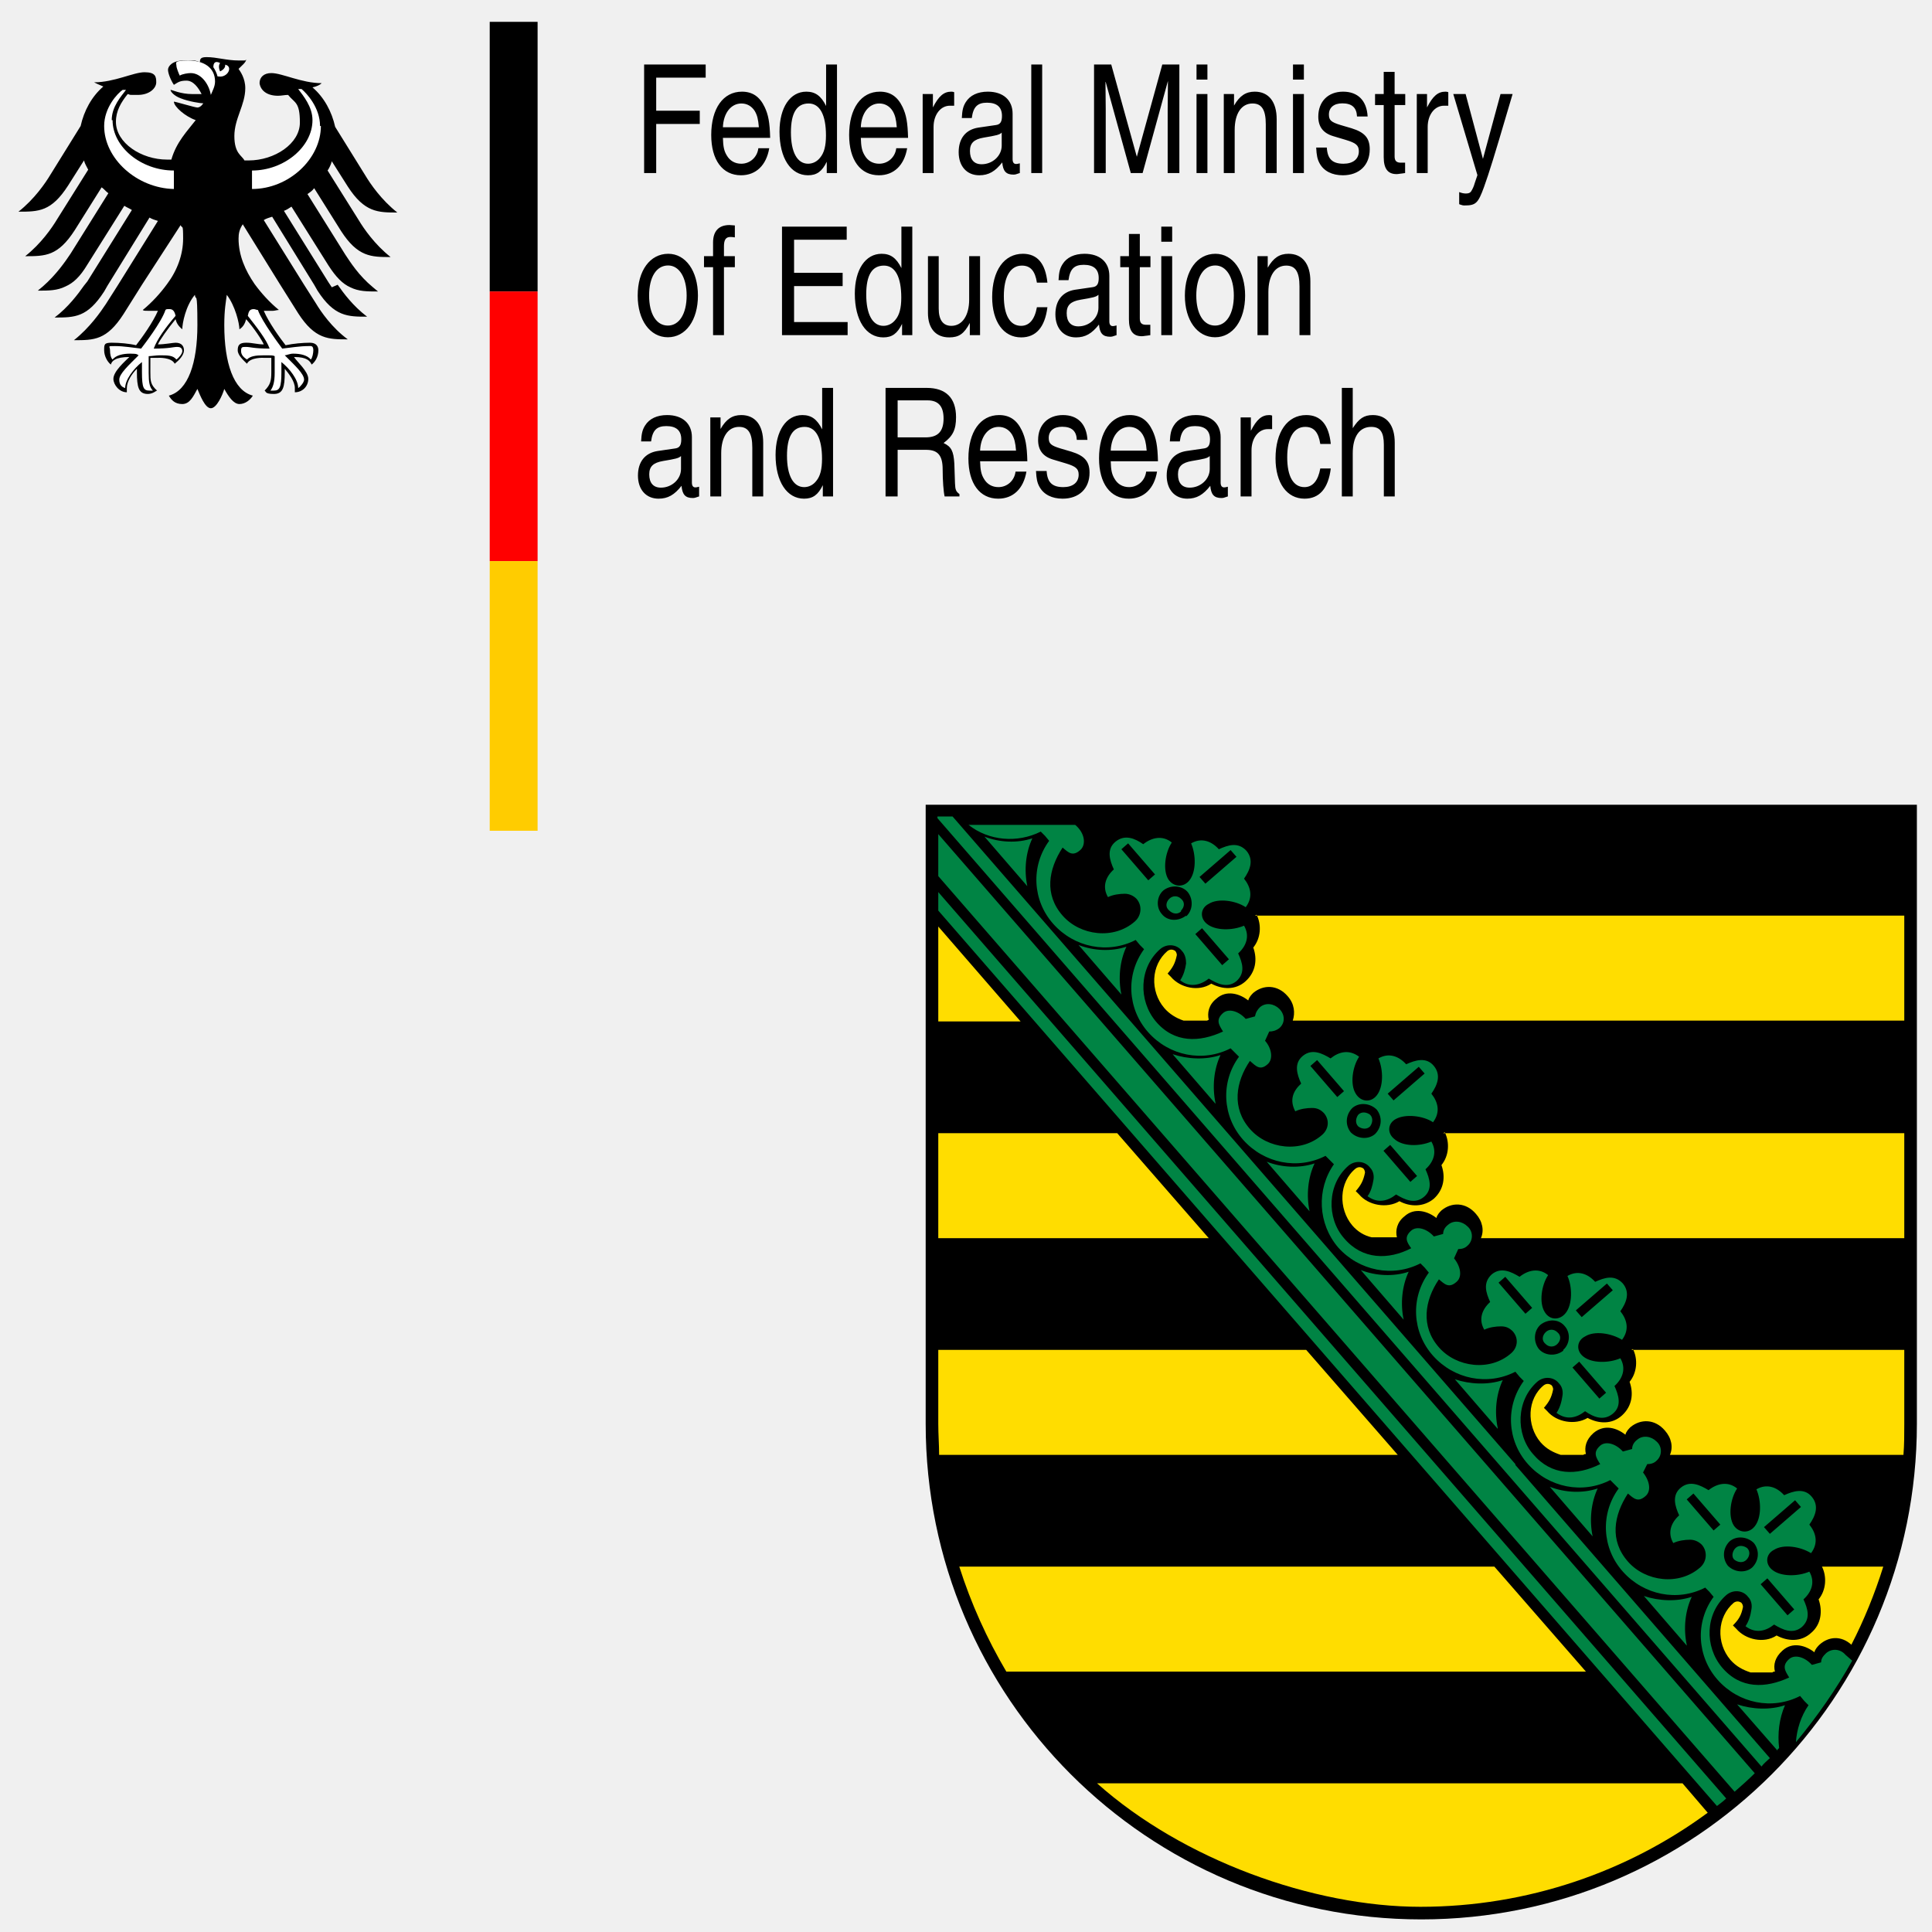
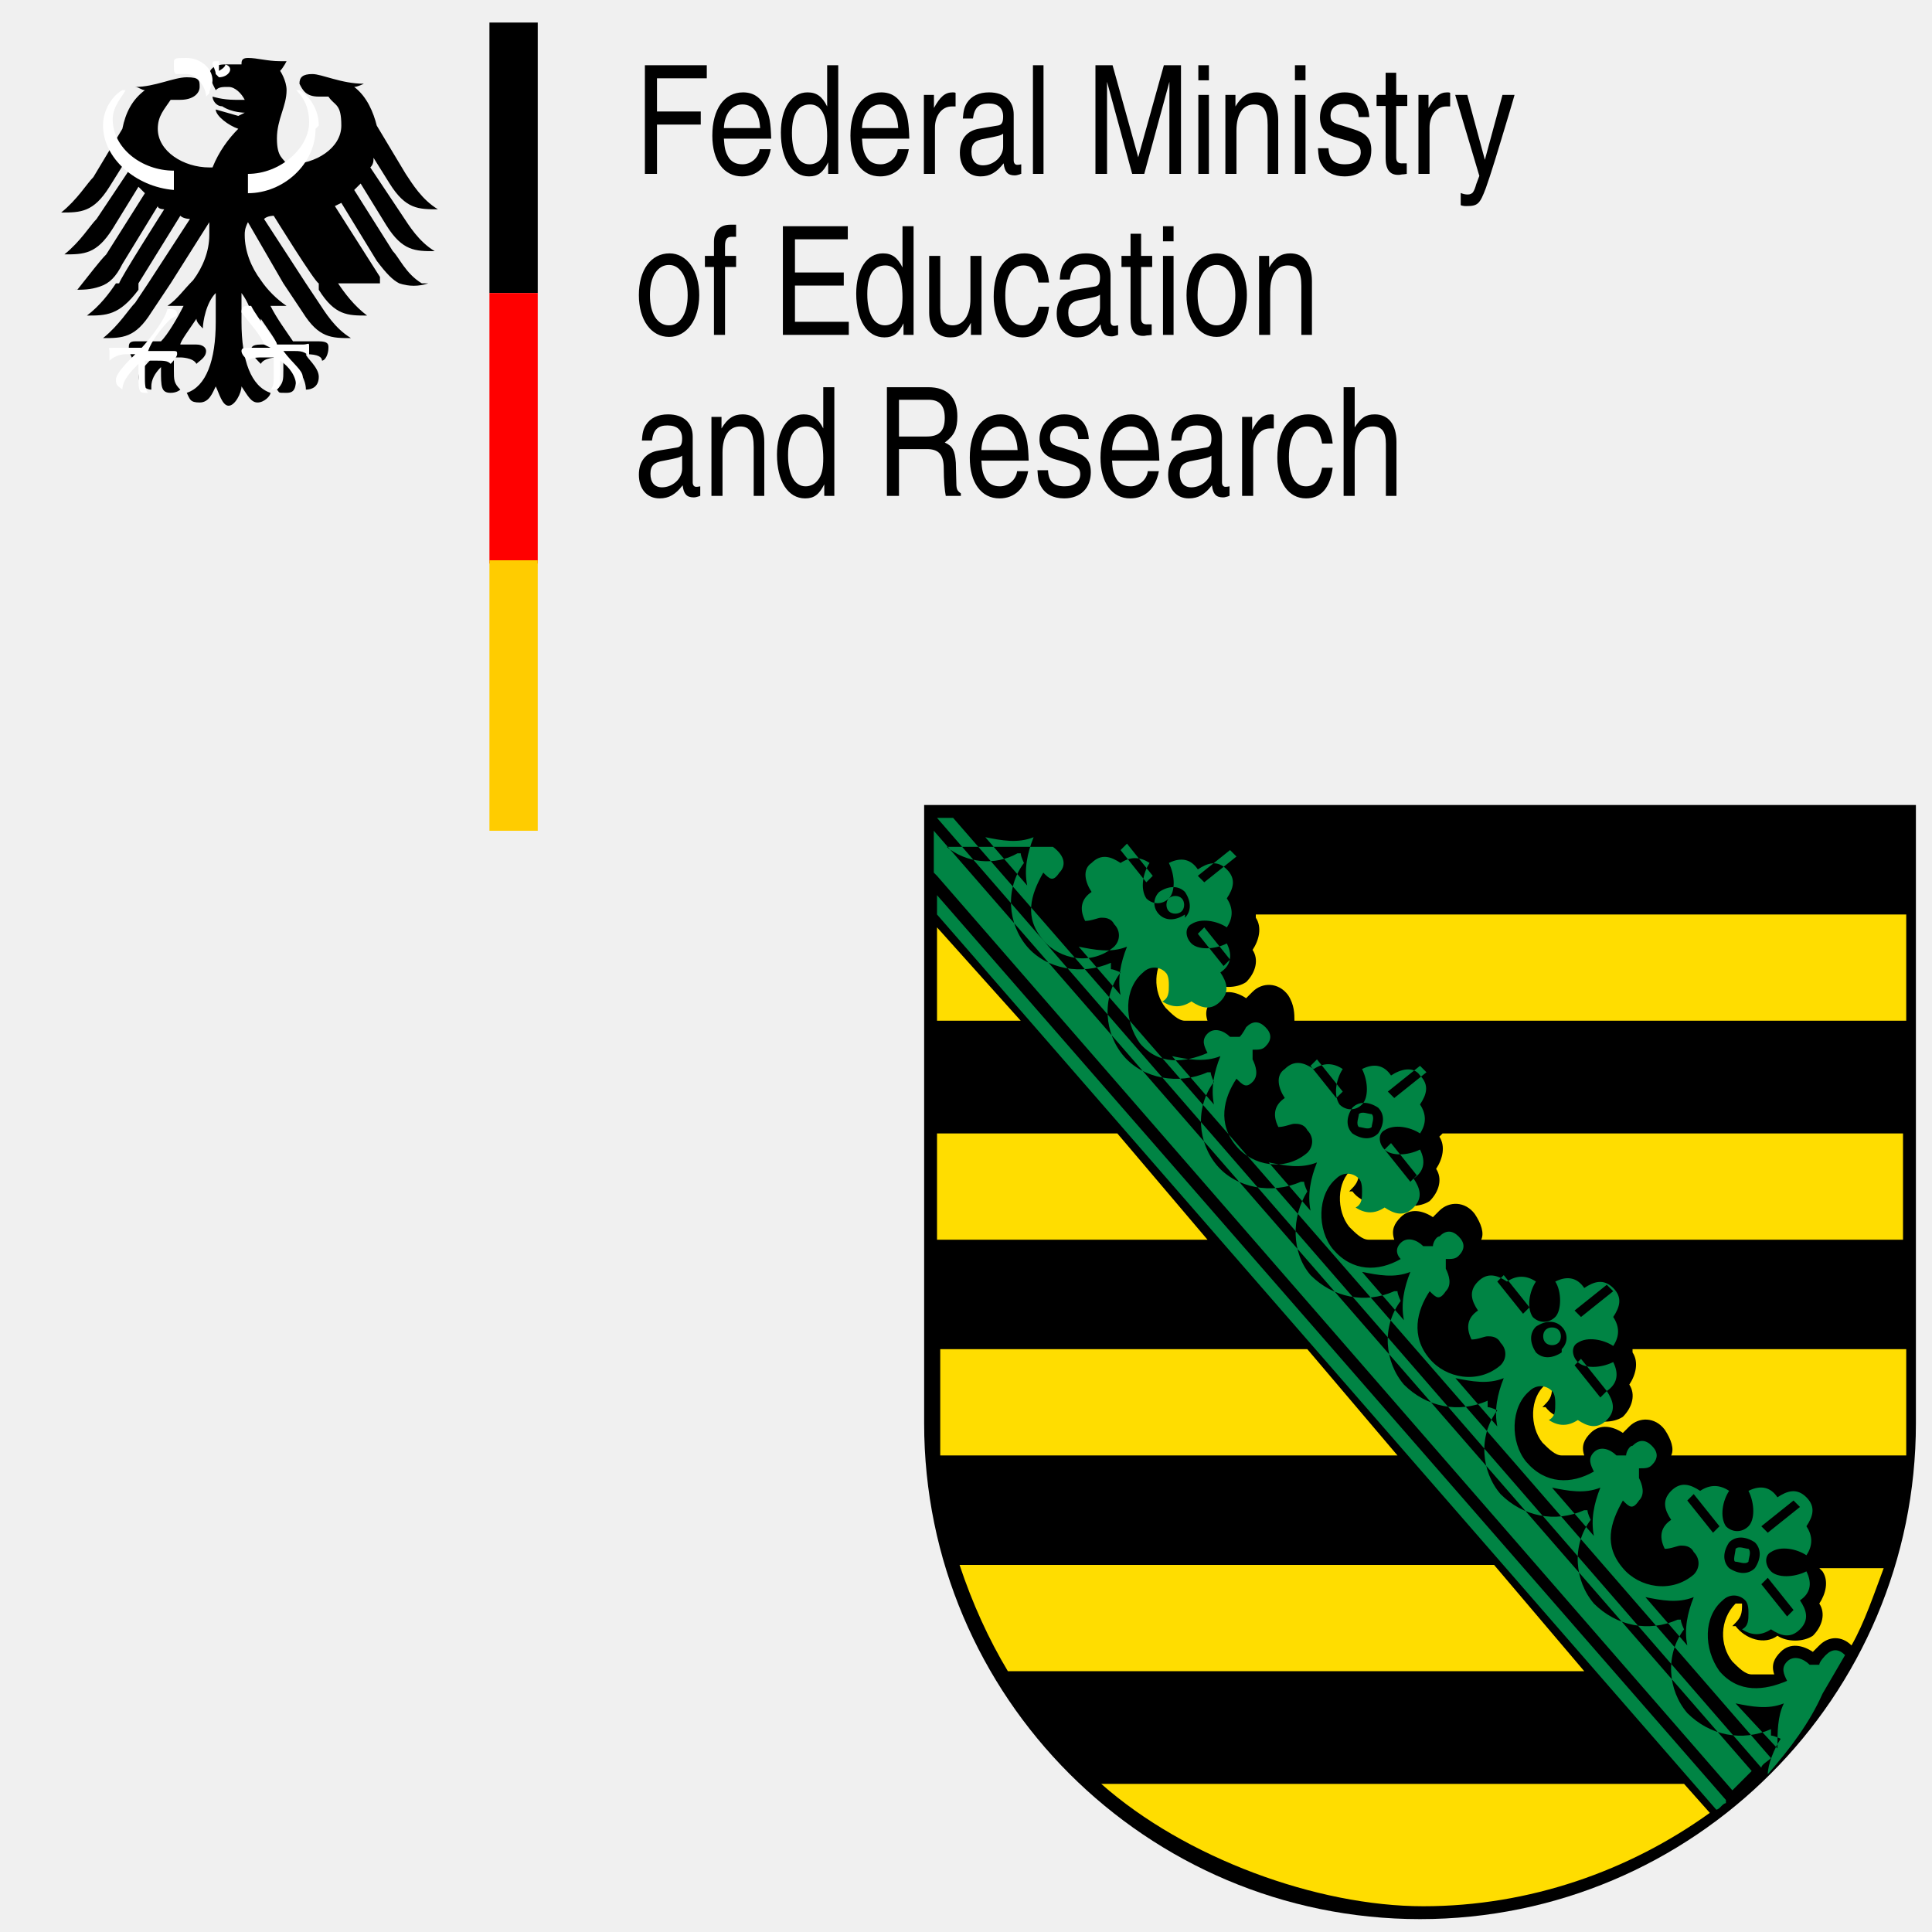
- <svg xmlns="http://www.w3.org/2000/svg" id="Layer_1" version="1.1" viewBox="0 0 230 230">
+ <svg xmlns="http://www.w3.org/2000/svg" id="Layer_1" version="1.1" viewBox="0 0 60 60">
  <defs>
    <style>
      .st0 {
        fill: #fc0;
      }

      .st1, .st2, .st3, .st4 {
        fill-rule: evenodd;
      }

      .st1, .st5 {
        fill: #fff;
      }

      .st2 {
        fill: #008444;
      }

      .st3 {
        fill: #fd0;
      }

      .st6 {
-         fill: red;
+         font-family: ArialNarrow, 'Arial Narrow';
+         font-size: 4.7px;
      }

-       .st7 {
-         font-family: ArialNarrow, 'Arial Narrow';
-         font-size: 18px;
+       .st6, .st7 {
        isolation: isolate;
+       }
+ 
+       .st8 {
+         fill: red;
      }
    </style>
  </defs>
  <g>
-     <path id="path324" class="st4" d="M169.2,228.5c-32.6,0-59-26.4-59-59v-73.7h118v73.7c0,32.6-26.4,59-59,59" />
-     <path id="path328" class="st3" d="M149.4,109h77.3v12.5h-72.8c.3-.9.2-2-.6-2.9-1.2-1.4-2.9-1.4-4.1-.4-.2.2-.5.5-.6.9-1-.8-2.6-1.3-3.8-.2-.9.7-1.1,1.7-.9,2.5,0,0-.2.1-.2.1h-2.8c-.9-.3-1.7-.8-2.3-1.5-1.7-2-1.6-5.1.4-6.8.3-.2.6-.2.9,0,.1.1.2.3.2.5-.2,1-.5,1.5-1.1,2.2l.4.4c1.1,1.3,3.3,1.8,4.8.8,1.3.7,2.9.8,4.1-.3,1.2-1.1,1.4-2.6.9-4,.9-1.1,1-2.7.4-3.9M171.8,134.9h54.9v12.5h-50.4c.4-.9.2-2-.6-2.9-1.2-1.4-2.9-1.4-4.1-.4-.2.2-.5.5-.6.9-1-.8-2.6-1.3-3.8-.2-.9.7-1.1,1.7-.9,2.5,0,0-.2,0-.3,0h-2.7c-.9-.2-1.7-.7-2.3-1.4-1.7-2-1.6-5.2.4-6.8.3-.2.6-.2.9,0,.1.1.2.3.2.5-.2,1-.5,1.5-1.1,2.2l.4.4c1.1,1.3,3.3,1.7,4.8.8,1.3.7,2.9.7,4.1-.3,1.2-1.1,1.4-2.6.9-4,.9-1.1,1-2.7.4-3.9M194.2,160.7h32.5v8.8c0,1.3,0,2.5-.1,3.7h-27.8c.4-.9.2-2-.6-2.9-1.2-1.4-2.9-1.4-4.1-.4-.2.2-.5.5-.6.9-1-.8-2.5-1.3-3.8-.2-.9.8-1.1,1.7-.9,2.5-.1,0-.2,0-.3.1h-2.7c-.9-.3-1.7-.7-2.4-1.5-1.7-2-1.6-5.2.4-6.8.3-.2.6-.2.9,0,.1.1.2.3.2.5-.2,1-.5,1.5-1.1,2.2l.4.4c1.1,1.3,3.3,1.7,4.8.8,1.3.7,2.9.8,4.1-.3,1.2-1.1,1.4-2.6.9-4,.9-1.1,1-2.7.4-3.9M216.7,186.5h7.5c-1,3.2-2.3,6.4-3.8,9.3-1.2-1.1-2.7-1-3.8,0-.2.2-.5.5-.6.9-1-.8-2.6-1.3-3.8-.2-.9.8-1.1,1.7-.9,2.5-.1,0-.2,0-.3.1h-2.6c-.9-.3-1.7-.7-2.4-1.5-1.7-2-1.6-5.1.4-6.8.3-.2.6-.2.9,0,.1.1.2.3.2.5-.2,1-.5,1.5-1.2,2.2l.4.4c1.1,1.3,3.3,1.8,4.8.8,1.3.7,2.9.8,4.1-.3,1.2-1,1.4-2.6.9-4,.9-1.1,1-2.7.4-3.9M111.7,121.6v-11.3l9.8,11.3h-9.8ZM111.7,147.4v-12.5h21.3l10.9,12.5s-32.2,0-32.2,0ZM111.8,173.2c0-1.2-.1-2.4-.1-3.7v-8.8h43.8l10.9,12.5h-54.5ZM200.3,212.3l3,3.5c-9.5,7-21.4,11.2-34.2,11.2s-28.3-5.6-38.5-14.7h69.6ZM119.8,199c-2.3-3.9-4.2-8.1-5.6-12.5h63.7l10.9,12.5h-69Z" />
-     <path id="path332" class="st2" d="M155.9,144.2c-.4-1.9-.2-4,.6-5.7-1.8.6-3.9.5-5.7-.2l5.1,5.9h0ZM133.5,118.4c-.4-1.9-.2-4,.6-5.7-1.8.6-3.9.5-5.7-.2l5.1,5.9ZM144.7,131.3c-.4-1.9-.2-4,.6-5.7-1.8.6-3.9.5-5.7-.1l5.1,5.9ZM167.1,157.1c-.4-1.9-.2-4,.6-5.7-1.8.6-3.9.5-5.7-.2l5.1,5.9ZM178.3,170c-.4-1.9-.2-4,.6-5.7-1.8.6-3.9.5-5.7-.1l5.1,5.9ZM189.6,182.9c-.4-1.9-.2-4,.6-5.7-1.8.6-3.9.5-5.7-.2l5.1,5.9ZM200.8,195.8c-.4-1.9-.2-4,.6-5.7-1.8.6-3.9.5-5.7-.1l5.1,5.9ZM211.6,208.3l.2-.2c-.2-1.7,0-3.5.7-5.1-1.8.6-3.9.5-5.7-.1l4.8,5.5h0ZM122.3,105.5c-.4-1.9-.2-4,.6-5.7-1.8.6-3.9.5-5.7-.2l5.1,5.9ZM205.5,214.1l-93.8-107.9v2.2l92.7,106.6c.4-.3.8-.6,1.1-.9M111.7,104.3l94.8,109c.8-.7,1.6-1.4,2.4-2.2l-97.2-111.8v5ZM180.4,174.3l-67-77.1h-1.8v.2l98.1,112.9c.3-.4.7-.7,1-1l-30.3-34.9ZM219.7,197s0,0,0,0c-.6-.7-1.6-.8-2.3-.2-.3.3-.6.6-.6,1.1l-1.1.3c-.8-.9-2-1.3-2.7-.7-.9.8-.5,1.4,0,2.2-2.8,1.3-5.8,1.4-8-1.2-2.1-2.5-2-6.4.5-8.6.8-.7,2-.6,2.6.2.4.4.5,1,.4,1.5-.1.7-.3,1.4-.7,2,1.2.9,2.4.6,3.4-.2,1,.6,2.2,1.2,3.3.3,1.1-1,.7-2.2.2-3.3,1-.9,1.4-2.1.7-3.3-1.4.6-3.4.6-4.4-.2-.9-.7-.8-1.9.2-2.4,1.1-.7,3.1-.4,4.4.4.9-1.2.6-2.4-.2-3.4.7-1,1.2-2.2.3-3.3-.9-1.1-2.2-.7-3.3-.2-.9-1-2.1-1.4-3.3-.7.6,1.4.6,3.4-.2,4.4-.7.9-1.9.8-2.5-.1-.7-1.1-.4-3.2.4-4.4-1.1-.9-2.4-.6-3.4.2-1-.6-2.2-1.2-3.3-.3-1.1.9-.7,2.2-.2,3.3-1,.9-1.4,2.1-.7,3.3.6-.3,1.4-.4,2-.4.5,0,1,.2,1.4.6.7.8.6,2-.2,2.7-2.5,2.2-6.5,1.7-8.6-.7-2.2-2.5-1.7-5.5,0-8.1.7.6,1.2,1.1,2.1.3.7-.6.5-1.8-.3-2.8l.5-1c.4,0,.8-.1,1.1-.4.7-.6.7-1.7,0-2.3-.6-.6-1.6-.8-2.3-.2-.4.3-.6.7-.6,1.1l-1.1.3c-.8-.9-2-1.3-2.7-.7-.9.8-.5,1.4,0,2.2-2.8,1.4-5.8,1.4-8-1.2-2.1-2.4-2-6.4.5-8.6.8-.7,2-.6,2.6.2.4.4.5,1,.4,1.5-.1.7-.3,1.4-.7,2,1.2.9,2.4.6,3.4-.2,1,.7,2.2,1.2,3.3.3,1.1-.9.7-2.2.2-3.3,1-.9,1.4-2.1.7-3.3-1.4.6-3.4.6-4.4-.2-.9-.7-.8-1.9.2-2.4,1.1-.7,3.1-.4,4.4.4.9-1.2.6-2.4-.2-3.4.7-1,1.2-2.2.3-3.3-1-1.1-2.2-.7-3.3-.2-.9-1-2.1-1.4-3.3-.7.6,1.3.6,3.4-.2,4.4-.7.9-1.9.9-2.5-.1-.7-1.1-.4-3.2.4-4.4-1.1-.9-2.4-.6-3.4.2-1-.6-2.2-1.2-3.3-.3-1.1,1-.7,2.2-.2,3.3-1,.9-1.4,2.1-.7,3.3.6-.3,1.4-.4,2-.4s1,.2,1.4.6c.7.8.6,1.9-.2,2.6-2.5,2.2-6.5,1.7-8.6-.7-2.2-2.5-1.7-5.6,0-8.1.7.6,1.2,1.1,2.1.3.7-.6.5-1.8-.3-2.8l.5-1.1c.4,0,.8-.1,1.1-.4.7-.6.7-1.7,0-2.3-.6-.6-1.6-.8-2.3-.2-.4.3-.6.7-.6,1.1l-1.1.3c-.8-.9-2-1.3-2.7-.7-.9.8-.5,1.4,0,2.1-2.7,1.4-5.8,1.4-8-1.2-2.1-2.4-2-6.4.5-8.6.8-.7,2-.6,2.6.2.4.4.5,1,.4,1.5-.1.6-.3,1.4-.7,1.9,1.2.9,2.4.6,3.4-.2,1,.6,2.2,1.2,3.3.3,1.1-.9.7-2.2.2-3.3,1-.9,1.4-2.1.7-3.3-1.4.6-3.4.6-4.4-.3-.9-.7-.8-1.9.2-2.4,1.1-.6,3.2-.4,4.4.4.9-1.2.6-2.4-.2-3.4.7-1,1.2-2.2.3-3.3-.9-1.1-2.2-.7-3.3-.2-.9-1-2.1-1.4-3.3-.7.6,1.4.6,3.4-.2,4.4-.7.9-1.9.8-2.5-.2-.7-1.1-.4-3.2.4-4.4-1.2-.9-2.4-.6-3.4.2-1-.6-2.2-1.2-3.3-.3-1.1.9-.7,2.2-.2,3.3-1,.9-1.4,2-.7,3.3.6-.3,1.4-.4,2-.4s1,.2,1.4.6c.7.8.6,1.9-.2,2.6-2.5,2.2-6.5,1.7-8.6-.7-2.2-2.5-1.7-5.6,0-8.1.7.6,1.2,1.2,2.1.4.7-.6.5-1.9-.3-2.8l.5-1.1c.4,0,.8-.1,1.2-.4.7-.6.7-1.6,0-2.3-.6-.6-1.6-.8-2.3-.2-.3.3-.5.6-.6,1.1l-1.1.3c-.8-.9-2-1.3-2.7-.7-.9.8-.5,1.4,0,2.2-2.8,1.3-5.8,1.4-8-1.2-2.1-2.5-2-6.4.5-8.6.8-.7,2-.6,2.6.2.4.4.5,1,.5,1.5-.1.7-.3,1.4-.7,2,1.1.9,2.4.6,3.4-.2,1,.6,2.2,1.2,3.3.3,1.1-1,.7-2.2.2-3.3,1-.9,1.4-2.1.7-3.3-1.4.6-3.4.6-4.4-.2-.9-.7-.8-1.9.2-2.4,1.1-.7,3.2-.4,4.4.4.9-1.2.6-2.4-.2-3.4.7-1,1.2-2.2.3-3.3-1-1.1-2.2-.7-3.3-.2-.9-1-2.1-1.4-3.3-.7.6,1.4.6,3.4-.2,4.4-.7.9-1.9.8-2.5-.1-.7-1.1-.4-3.2.4-4.4-1.1-.9-2.4-.6-3.4.2-1-.7-2.2-1.2-3.3-.3-1.1.9-.7,2.2-.2,3.3-1,.9-1.4,2.1-.7,3.3.6-.3,1.4-.4,2-.4.5,0,1,.2,1.4.6.7.8.6,2-.2,2.7-2.5,2.2-6.5,1.7-8.6-.7-2.2-2.5-1.7-5.5,0-8.1.7.6,1.2,1.1,2.1.3.7-.6.6-2-.6-3h-12.7c2.4,1.9,5.8,2.2,8.6.8l.5.5.5.6c-2.2,3-2,7.1.5,9.9,2.5,2.8,6.5,3.6,9.8,1.9l.5.6.5.5c-2.2,3-2,7.1.5,9.9,2.5,2.8,6.5,3.6,9.8,1.9l.5.5.5.5c-2.2,3-2,7.1.5,9.9,2.5,2.8,6.5,3.6,9.8,1.9l.5.5.5.5c-2.1,3-1.9,7.1.5,9.9,2.5,2.8,6.5,3.6,9.8,1.9l.5.5.5.6c-2.2,3-2,7.1.5,9.9,2.5,2.8,6.5,3.6,9.8,1.9l.5.6.5.5c-2.2,3-2,7.1.5,9.9,2.5,2.8,6.5,3.6,9.8,1.9l.5.5.5.5c-2.2,3-2,7.1.5,9.9,2.5,2.8,6.5,3.6,9.8,1.9l.5.5.5.6c-2.2,3-2,7.1.5,9.9,2.5,2.8,6.5,3.6,9.8,1.9l.5.6.5.5c-.9,1.3-1.4,2.9-1.5,4.4,2.5-3,4.8-6.3,6.7-9.7M200.8,178.5l.8-.7,3.2,3.7-.8.7-3.2-3.7ZM212.8,192.3l.8-.7-3.2-3.7-.8.7,3.2,3.7ZM206.6,184.3c.4-.4,1-.3,1.4,0,.4.4.3,1-.1,1.4-.4.4-1,.3-1.4,0s-.3-1,.1-1.4M205.9,183.5c.8-.7,2.1-.6,2.9.2.7.9.6,2.1-.2,2.9-.8.7-2.1.6-2.9-.2-.7-.9-.6-2.1.2-2.9M192,153.6l-.7-.8-3.7,3.2.7.8,3.7-3.2ZM190.4,166.5l.8-.7-3.2-3.7-.8.7,3.2,3.7ZM178.4,152.7l.8-.7,3.2,3.7-.8.7-3.2-3.7ZM185.4,160c.4-.4.5-1,0-1.4-.4-.4-1-.4-1.4,0s-.5,1,0,1.4c.4.4,1,.4,1.4,0M186.1,160.7c.8-.7.9-2,.2-2.8-.7-.9-2-.9-2.9-.2-.8.7-.9,2-.2,2.9.7.8,2,.9,2.9.2M168.9,127l.7.8-3.7,3.2-.7-.8,3.7-3.2h0ZM156,126.9l.8-.7,3.2,3.7-.8.7-3.2-3.7ZM167.9,140.7l.8-.7-3.2-3.7-.8.7,3.2,3.7ZM161.7,132.7c.4-.4,1-.3,1.4,0,.4.4.3,1,0,1.4-.4.4-1,.3-1.4,0-.4-.4-.3-1,0-1.4M161,131.9c.8-.7,2.1-.6,2.9.2.7.9.6,2.1-.2,2.9-.8.7-2.1.6-2.9-.2-.7-.9-.6-2.1.2-2.9M147.2,102l-.7-.8-3.7,3.2.7.8,3.7-3.2ZM145.5,114.9l.8-.7-3.2-3.7-.8.7,3.2,3.7ZM133.5,101.1l.8-.7,3.2,3.7-.8.7-3.2-3.7ZM140.6,108.4c.4-.4.5-1,0-1.4-.4-.4-1-.4-1.4,0-.4.4-.5,1,0,1.4.4.4,1,.5,1.4.1M141.2,109.1c.8-.7.9-2,.2-2.9-.7-.8-2-.9-2.9-.2-.8.7-.9,2-.2,2.8.7.9,2,.9,2.9.2M213.7,178.6l.7.8-3.7,3.2-.7-.8,3.7-3.2Z" />
+     <path id="path324" class="st4" d="M44.1,59.6c-8.5,0-15.4-6.9-15.4-15.4v-19.2h30.8v19.2c0,8.5-6.9,15.4-15.4,15.4" />
+     <path id="path328" class="st3" d="M39,28.4h20.2v3.3h-19c0-.2,0-.5-.2-.8-.3-.4-.8-.4-1.1-.1,0,0-.1.1-.2.2-.3-.2-.7-.3-1,0-.2.2-.3.4-.2.7h0s-.7,0-.7,0c-.2,0-.4-.2-.6-.4-.4-.5-.4-1.3.1-1.8,0,0,.2,0,.2,0,0,0,0,0,0,.1,0,.3-.1.4-.3.6h.1c.3.4.9.6,1.3.3.3.2.8.2,1.1,0,.3-.3.4-.7.2-1,.2-.3.3-.7.1-1M44.8,35.2h14.3v3.3h-13.1c.1-.2,0-.5-.2-.8-.3-.4-.8-.4-1.1-.1,0,0-.1.1-.2.2-.3-.2-.7-.3-1,0-.2.2-.3.4-.2.7h-.8c-.2,0-.4-.2-.6-.4-.4-.5-.4-1.4.1-1.8,0,0,.2,0,.2,0,0,0,0,0,0,.1,0,.3-.1.4-.3.6h.1c.3.4.9.5,1.3.3.3.2.8.2,1.1,0,.3-.3.4-.7.2-1,.2-.3.3-.7.1-1M50.7,41.9h8.5v2.3c0,.3,0,.7,0,1h-7.3c.1-.2,0-.5-.2-.8-.3-.4-.8-.4-1.1-.1,0,0-.1.1-.2.2-.3-.2-.7-.3-1,0-.2.2-.3.4-.2.7,0,0,0,0,0,0h-.7c-.2,0-.4-.2-.6-.4-.4-.5-.4-1.4.1-1.8,0,0,.2,0,.2,0,0,0,0,0,0,.1,0,.3-.1.4-.3.6h.1c.3.4.9.5,1.3.3.3.2.8.2,1.1,0,.3-.3.4-.7.2-1,.2-.3.3-.7.1-1M56.5,48.7h2c-.3.8-.6,1.7-1,2.4-.3-.3-.7-.3-1,0,0,0-.1.1-.2.2-.3-.2-.7-.3-1,0-.2.2-.3.4-.2.7,0,0,0,0,0,0h-.7c-.2,0-.4-.2-.6-.4-.4-.5-.4-1.3.1-1.8,0,0,.2,0,.2,0,0,0,0,0,0,.1,0,.3-.1.4-.3.6h.1c.3.4.9.6,1.3.3.3.2.8.2,1.1,0,.3-.3.4-.7.2-1,.2-.3.3-.7.1-1M29.1,31.7v-2.9l2.6,2.9h-2.6ZM29.1,38.5v-3.3h5.6l2.8,3.3h-8.4ZM29.2,45.2c0-.3,0-.6,0-1v-2.3h11.4l2.8,3.3h-14.2ZM52.3,55.4l.8.9c-2.5,1.8-5.6,2.9-8.9,2.9s-7.4-1.5-10-3.8h18.2ZM31.3,51.9c-.6-1-1.1-2.1-1.5-3.3h16.6l2.8,3.3h-18Z" />
+     <path id="path332" class="st2" d="M40.7,37.6c-.1-.5,0-1,.2-1.5-.5.2-1,.1-1.5,0l1.3,1.5h0ZM34.8,30.9c-.1-.5,0-1,.2-1.5-.5.2-1,.1-1.5,0l1.3,1.5h0ZM37.7,34.3c-.1-.5,0-1,.2-1.5-.5.2-1,.1-1.5,0l1.3,1.5h0ZM43.6,41c-.1-.5,0-1,.2-1.5-.5.2-1,.1-1.5,0l1.3,1.5h0ZM46.5,44.3c-.1-.5,0-1,.2-1.5-.5.2-1,.1-1.5,0l1.3,1.5h0ZM49.5,47.7c-.1-.5,0-1,.2-1.5-.5.2-1,.1-1.5,0l1.3,1.5h0ZM52.4,51.1c-.1-.5,0-1,.2-1.5-.5.2-1,.1-1.5,0l1.3,1.5h0ZM55.2,54.3h0c0-.5,0-1,.2-1.4-.5.2-1,.1-1.5,0l1.3,1.4h0ZM31.9,27.5c-.1-.5,0-1,.2-1.5-.5.2-1,.1-1.5,0,0,0,1.3,1.5,1.3,1.5ZM53.6,55.9l-24.5-28.1v.6l24.2,27.8c.1,0,.2-.2.3-.2M29.1,27.2l24.7,28.4c.2-.2.4-.4.6-.6l-25.4-29.2v1.3ZM47.1,45.5l-17.5-20.1h-.5c0,0,25.6,29.5,25.6,29.5,0-.1.2-.2.3-.3l-7.9-9.1h0ZM57.3,51.4h0c-.2-.2-.4-.2-.6,0,0,0-.2.2-.2.3h-.3c-.2-.2-.5-.3-.7-.1-.2.2-.1.4,0,.6-.7.3-1.5.4-2.1-.3-.5-.7-.5-1.7.1-2.2.2-.2.5-.2.7,0,.1.1.1.3.1.4,0,.2,0,.4-.2.5.3.2.6.2.9,0,.3.2.6.3.9,0,.3-.3.2-.6,0-.9.3-.2.4-.5.2-.9-.4.2-.9.2-1.1,0-.2-.2-.2-.5,0-.6.3-.2.8-.1,1.1.1.2-.3.2-.6,0-.9.2-.3.3-.6,0-.9s-.6-.2-.9,0c-.2-.3-.5-.4-.9-.2.2.4.2.9,0,1.1-.2.2-.5.2-.7,0-.2-.3-.1-.8.1-1.1-.3-.2-.6-.2-.9,0-.3-.2-.6-.3-.9,0s-.2.6,0,.9c-.3.2-.4.5-.2.9.2,0,.4-.1.5-.1s.3,0,.4.2c.2.2.2.5,0,.7-.7.6-1.7.4-2.2-.2-.6-.7-.4-1.4,0-2.1.2.2.3.3.5,0,.2-.2.1-.5,0-.7v-.3c.2,0,.3,0,.4-.1.2-.2.2-.4,0-.6-.2-.2-.4-.2-.6,0-.1,0-.2.2-.2.3h-.3c-.2-.2-.5-.3-.7-.1-.2.2-.1.4,0,.6-.7.4-1.5.4-2.1-.3-.5-.6-.5-1.7.1-2.2.2-.2.5-.2.7,0,.1.1.1.3.1.4,0,.2,0,.4-.2.5.3.2.6.2.9,0,.3.2.6.3.9,0s.2-.6,0-.9c.3-.2.4-.5.2-.9-.4.2-.9.2-1.1,0-.2-.2-.2-.5,0-.6.3-.2.8-.1,1.1.1.2-.3.2-.6,0-.9.2-.3.3-.6,0-.9-.3-.3-.6-.2-.9,0-.2-.3-.5-.4-.9-.2.2.3.2.9,0,1.1-.2.2-.5.2-.7,0-.2-.3-.1-.8.1-1.1-.3-.2-.6-.2-.9,0-.3-.2-.6-.3-.9,0-.3.3-.2.6,0,.9-.3.2-.4.5-.2.9.2,0,.4-.1.5-.1s.3,0,.4.2c.2.2.2.5,0,.7-.7.6-1.7.4-2.2-.2-.6-.7-.4-1.5,0-2.1.2.2.3.3.5,0,.2-.2.1-.5,0-.7v-.3c.2,0,.3,0,.4-.1.2-.2.2-.4,0-.6-.2-.2-.4-.2-.6,0-.1,0-.2.2-.2.3h-.3c-.2-.2-.5-.3-.7-.1-.2.2-.1.4,0,.5-.7.4-1.5.4-2.1-.3-.5-.6-.5-1.7.1-2.2.2-.2.5-.2.7,0,.1.1.1.3.1.4,0,.2,0,.4-.2.5.3.2.6.2.9,0,.3.2.6.3.9,0s.2-.6,0-.9c.3-.2.4-.5.2-.9-.4.2-.9.2-1.1,0-.2-.2-.2-.5,0-.6.3-.2.8-.1,1.1.1.2-.3.2-.6,0-.9.2-.3.3-.6,0-.9-.2-.3-.6-.2-.9,0-.2-.3-.5-.4-.9-.2.2.4.2.9,0,1.1-.2.2-.5.2-.7,0-.2-.3-.1-.8.1-1.1-.3-.2-.6-.2-.9,0-.3-.2-.6-.3-.9,0-.3.2-.2.6,0,.9-.3.2-.4.5-.2.9.2,0,.4-.1.5-.1s.3,0,.4.2c.2.2.2.5,0,.7-.7.6-1.7.4-2.2-.2-.6-.7-.4-1.5,0-2.1.2.2.3.3.5.1.2-.2.1-.5,0-.7v-.3c.2,0,.3,0,.4-.1.2-.2.2-.4,0-.6-.2-.2-.4-.2-.6,0,0,0-.1.2-.2.3h-.3c-.2-.2-.5-.3-.7-.1-.2.2-.1.4,0,.6-.7.3-1.5.4-2.1-.3-.5-.7-.5-1.7.1-2.2.2-.2.5-.2.7,0,.1.1.1.3.1.4,0,.2,0,.4-.2.5.3.2.6.2.9,0,.3.2.6.3.9,0,.3-.3.2-.6,0-.9.3-.2.4-.5.2-.9-.4.2-.9.2-1.1,0-.2-.2-.2-.5,0-.6.3-.2.8-.1,1.1.1.2-.3.2-.6,0-.9.2-.3.3-.6,0-.9-.3-.3-.6-.2-.9,0-.2-.3-.5-.4-.9-.2.2.4.2.9,0,1.1-.2.2-.5.2-.7,0-.2-.3-.1-.8.1-1.1-.3-.2-.6-.2-.9,0-.3-.2-.6-.3-.9,0-.3.2-.2.6,0,.9-.3.2-.4.5-.2.9.2,0,.4-.1.5-.1s.3,0,.4.2c.2.2.2.5,0,.7-.7.6-1.7.4-2.2-.2-.6-.7-.4-1.4,0-2.1.2.2.3.3.5,0,.2-.2.2-.5-.2-.8h-3.3c.6.5,1.5.6,2.2.2h.1c0,.1.1.3.1.3-.6.8-.5,1.9.1,2.6s1.7.9,2.6.5v.2c.1,0,.3.1.3.1-.6.8-.5,1.9.1,2.6s1.7.9,2.6.5h.1c0,.1.1.3.1.3-.6.8-.5,1.9.1,2.6s1.7.9,2.6.5h.1c0,.1.1.3.1.3-.5.8-.5,1.9.1,2.6.7.7,1.7.9,2.6.5h.1c0,.1.1.3.1.3-.6.8-.5,1.9.1,2.6.7.7,1.7.9,2.6.5v.2c.1,0,.3.1.3.1-.6.8-.5,1.9.1,2.6.7.7,1.7.9,2.6.5h.1c0,.1.1.3.1.3-.6.8-.5,1.9.1,2.6.7.7,1.7.9,2.6.5h.1c0,.1.1.3.1.3-.6.8-.5,1.9.1,2.6.7.7,1.7.9,2.6.5v.2c.1,0,.3.1.3.1-.2.3-.4.8-.4,1.1.7-.8,1.3-1.6,1.7-2.5M52.4,46.6l.2-.2.8,1-.2.2-.8-1ZM55.5,50.2l.2-.2-.8-1-.2.2.8,1ZM53.9,48.1c.1-.1.3,0,.4,0,.1.1,0,.3,0,.4-.1.1-.3,0-.4,0s0-.3,0-.4M53.7,47.9c.2-.2.5-.2.8,0,.2.2.2.5,0,.8-.2.2-.5.2-.8,0-.2-.2-.2-.5,0-.8M50.1,40.1l-.2-.2-1,.8.2.2,1-.8ZM49.7,43.4l.2-.2-.8-1-.2.2.8,1ZM46.5,39.8l.2-.2.8,1-.2.2-.8-1ZM48.4,41.7c.1-.1.1-.3,0-.4-.1-.1-.3-.1-.4,0s-.1.3,0,.4c.1.1.3.1.4,0M48.5,41.9c.2-.2.2-.5,0-.7-.2-.2-.5-.2-.8,0-.2.2-.2.5,0,.8.2.2.5.2.8,0M44.1,33.1l.2.2-1,.8-.2-.2,1-.8h0ZM40.7,33.1l.2-.2.8,1-.2.2s-.8-1-.8-1ZM43.8,36.7l.2-.2-.8-1-.2.2.8,1ZM42.2,34.6c.1-.1.3,0,.4,0,.1.1,0,.3,0,.4-.1.1-.3,0-.4,0-.1-.1,0-.3,0-.4M42,34.4c.2-.2.5-.2.8,0,.2.2.2.5,0,.8-.2.2-.5.2-.8,0-.2-.2-.2-.5,0-.8M38.4,26.6l-.2-.2-1,.8.2.2,1-.8ZM38,30l.2-.2-.8-1-.2.2.8,1ZM34.8,26.4l.2-.2.8,1-.2.2-.8-1ZM36.7,28.3c.1-.1.1-.3,0-.4-.1-.1-.3-.1-.4,0s-.1.3,0,.4c.1.1.3.1.4,0M36.8,28.5c.2-.2.2-.5,0-.8-.2-.2-.5-.2-.8,0-.2.2-.2.5,0,.7.2.2.5.2.8,0M55.7,46.6l.2.2-1,.8-.2-.2,1-.8Z" />
  </g>
  <g>
    <g id="bundesadler">
-       <path d="M40.2,33.9c.7,1,1.8,2.5,3.5,3.8-2.3,0-3.9,0-5.9-3.1l-.4-.7-5-8.1c-.3.1-.7.2-1,.4l4.8,7.7,1.4,2.2c.6,1,1.9,2.9,3.8,4.3-2.3,0-3.9,0-5.9-3.1l-2.2-3.5-4.4-7.1c-.4.6-.5,1.1-.5,1.7,0,2,.8,3.8,1.9,5.4.8,1.1,1.8,2.2,2.9,3.1-.2,0-.5.1-.7.1-.5,0-.9,0-1.1,0,.6,1.4,1.9,3.2,2.6,4.1.9-.2,2.1-.3,2.9-.3s1,.5,1,.9c0,.8-.4,1.4-.8,1.7-.2-.4-.5-.9-2.1-.9.3.5,1.7,1.7,1.7,2.6s-.7,1.6-1.6,1.6c0-.2,0-.4,0-.5,0-.8-.7-1.7-1.2-2.3,0,.2,0,.2,0,.4,0,1.8-.2,2.6-1.3,2.6s-.9-.3-1.1-.4c.7-.7.8-1.2.8-2.2v-.9c0-.2,0-.5,0-.8-.4,0-.6,0-.9,0,0,0-1.6-.1-2,.7-.4-.4-1.1-1-1.1-1.6s.2-.9,1-.9,1.3.2,2.1.2c-.2-.5-1.2-2-2.1-3-.1.4-.3.9-.8,1.2,0-.7-.5-2.8-1.5-4.1-.1.8-.3,1.7-.3,3.6,0,4.5,1.1,7.8,3.4,8.4-.3.5-.9,1-1.6,1s-1.3-.9-1.8-1.8c-.2.7-.9,2.3-1.6,2.3s-1.3-1.6-1.6-2.3c-.5.9-.9,1.8-1.8,1.8s-1.3-.5-1.6-1c2.3-.6,3.4-3.9,3.4-8.4s-.2-2.7-.3-3.6c-1.1,1.3-1.5,3.4-1.5,4.1-.5-.4-.7-.8-.8-1.2-.9,1.1-1.9,2.5-2.1,3,.8,0,1.8-.2,2.1-.2.8,0,1,.5,1,.9,0,.6-.6,1.2-1.1,1.6-.4-.8-2-.7-2-.7-.3,0-.5,0-.9,0,0,.2,0,.5,0,.8v.9c0,1,0,1.5.8,2.2-.1,0-.5.4-1.1.4-1.1,0-1.3-.8-1.3-2.6s0-.2,0-.4c-.6.6-1.2,1.5-1.2,2.3s0,.3,0,.5c-.9,0-1.6-.9-1.6-1.6,0-.9,1.4-2.1,1.9-2.6-1.7,0-2.1.5-2.2.9-.4-.3-.8-1-.8-1.7s0-.9.9-.9,2.1.1,2.9.3c.7-.9,2-2.7,2.6-4.1-.2,0-.6,0-1.1,0s-.6,0-.7-.1c1.1-.9,2.1-2,2.9-3.1,1.2-1.6,1.9-3.5,1.9-5.4s-.1-1.1-.3-1.6l-4.6,7.1-2.2,3.5c-2,3.1-3.5,3.1-5.9,3.1,1.9-1.5,3.2-3.4,3.8-4.3l1.4-2.2,4.8-7.7c-.3-.1-.7-.2-1-.4l-5,8.1-.4.7c-2,3.1-3.5,3.1-5.9,3.1,1.6-1.2,2.8-2.8,3.5-3.8l.4-.5,5.3-8.5c-.3-.2-.6-.3-.9-.5l-4.4,7c-.9,1.5-1.7,2.2-2.6,2.6-1,.5-2,.5-3.3.5l.6-.5c1.6-1.4,2.7-3,3.3-3.9l4.5-7.2c-.3-.2-.5-.5-.8-.7l-3.2,5.1c-2,3.1-3.5,3.1-5.9,3.1,1.9-1.5,3.2-3.4,3.8-4.4l3.7-5.9c-.2-.4-.4-.7-.5-1.1l-1.9,3c-2,3.1-3.5,3.1-5.9,3.1,1.9-1.5,3.2-3.4,3.8-4.4l3.6-5.8c.4-1.8,1.3-3.5,2.7-4.7-.5-.2-.9-.4-1.1-.5,2.4,0,4.7-1.2,6-1.2s1.4.5,1.4,1.2c0,.7-.8,1.5-2.2,1.5s-.7,0-1.2-.1c-.8,1-1.4,2-1.4,3.3,0,2.5,3,4.5,6.1,4.5h.5c.6-2.1,1.9-3.4,2.9-4.7-1.2-.4-2.6-1.6-2.6-2.2.2,0,2.5.7,2.8.7.4,0,.7-.5.7-.5-.3,0-1.7-.2-2.7-.6-.8-.3-1.2-.8-1.2-1,.2,0,1.2.5,2.6.5s.6,0,1.1,0c-.4-.8-1-1.6-1.8-1.6s-1,.2-1.5.5c-.4-.6-.7-1.4-.7-1.8s.5-1.1,1.9-1.1.8,0,1.1,0c.3,0,.5.1.8.2,0-.4.1-.6.8-.6,1.2,0,2.4.4,3.8.4s.6,0,.9-.1c0,.3-.5.7-.9,1.1.2.3.8,1.1.8,2.3,0,2-1.3,3.6-1.3,5.7s.9,2.3,1.2,2.9h.5c3.1,0,6.1-2,6.1-4.5s-.6-2.3-1.4-3.3c-.4,0-.8.1-1.2.1-1.4,0-2.1-.7-2.2-1.5,0-.7.5-1.2,1.4-1.2,1.3,0,3.6,1.2,6,1.2-.2.2-.6.4-1.1.5,1.4,1.2,2.3,2.9,2.7,4.7l3.6,5.8c.6,1,1.9,2.9,3.8,4.4-2.3,0-3.9,0-5.9-3.1l-1.9-3c-.1.4-.3.8-.5,1.1l3.7,5.9c.6,1,1.9,2.9,3.8,4.4-2.3,0-3.9,0-5.9-3.1l-3.2-5.1c-.2.3-.5.5-.8.7l4.5,7.2c.6.9,1.6,2.5,3.3,3.9l.6.5c-1.3,0-2.3,0-3.3-.5-.9-.4-1.7-1.2-2.6-2.6l-4.4-7c-.3.2-.6.4-.9.5l5.3,8.5.4.6h0Z" />
+       <path d="M10.5,8.8c.2.3.5.7.9,1-.6,0-1,0-1.5-.8v-.2c-.1,0-1.4-2.1-1.4-2.1,0,0-.2,0-.3.1l1.3,2,.4.6c.2.3.5.8,1,1.1-.6,0-1,0-1.5-.8l-.6-.9-1.1-1.9c-.1.2-.1.3-.1.4,0,.5.2,1,.5,1.4.2.3.5.6.8.8,0,0-.1,0-.2,0h-.3c.2.4.5.8.7,1.1.2,0,.5,0,.8,0s.3.1.3.2c0,.2-.1.4-.2.4,0-.1-.1-.2-.5-.2,0,.1.4.4.4.7s-.2.4-.4.4h0c0-.3-.2-.6-.3-.7h0c0,.6,0,.8-.3.8s-.2,0-.3-.1c.2-.2.2-.3.2-.6v-.4h-.2s-.4,0-.5.2c-.1-.1-.3-.3-.3-.4s0-.2.3-.2.3,0,.5,0c0-.1-.3-.5-.5-.8,0,.1,0,.2-.2.3,0-.2-.1-.7-.4-1.1,0,.2,0,.4,0,.9,0,1.2.3,2,.9,2.2,0,.1-.2.3-.4.3s-.3-.2-.5-.5c0,.2-.2.6-.4.6s-.3-.4-.4-.6c-.1.2-.2.5-.5.5s-.3-.1-.4-.3c.6-.2.9-1,.9-2.2s0-.7,0-.9c-.3.3-.4.9-.4,1.1-.1-.1-.2-.2-.2-.3-.2.3-.5.7-.5.8.2,0,.5,0,.5,0,.2,0,.3.1.3.2,0,.2-.2.3-.3.4-.1-.2-.5-.2-.5-.2h-.2v.4c0,.3,0,.4.2.6,0,0-.1.1-.3.1-.3,0-.3-.2-.3-.7s0,0,0-.1c-.2.2-.3.4-.3.6s0,0,0,.1c-.2,0-.4-.2-.4-.4s.4-.5.5-.7c-.4,0-.5.1-.6.2-.1,0-.2-.3-.2-.4s0-.2.2-.2.5,0,.8,0c.2-.2.5-.7.7-1.1h-.3c-.1,0-.2,0-.2,0,.3-.2.5-.5.8-.8.3-.4.5-.9.5-1.4s0-.3,0-.4l-1.2,1.9-.6.9c-.5.8-.9.8-1.5.8.5-.4.8-.9,1-1.1l.4-.6,1.3-2c0,0-.2,0-.3-.1l-1.3,2.1v.2c-.6.8-1,.8-1.6.8.4-.3.7-.7.9-1h.1c0-.1,1.4-2.3,1.4-2.3,0,0-.2,0-.2-.1l-1.1,1.8c-.2.4-.4.6-.7.7-.3.1-.5.1-.9.1h.2c.4-.5.7-.9.9-1.1l1.2-1.9c0,0-.1-.1-.2-.2l-.8,1.3c-.5.8-.9.8-1.5.8.5-.4.8-.9,1-1.1l1-1.5c0-.1-.1-.2-.1-.3l-.5.8c-.5.8-.9.8-1.5.8.5-.4.8-.9,1-1.1l.9-1.5c.1-.5.3-.9.7-1.2-.1,0-.2-.1-.3-.1.6,0,1.2-.3,1.6-.3s.4.1.4.3-.2.4-.6.4-.2,0-.3,0c-.2.3-.4.5-.4.9,0,.7.8,1.2,1.6,1.2h.1c.2-.5.5-.9.8-1.2-.3-.1-.7-.4-.7-.6,0,0,.7.2.7.2s.2-.1.2-.1c0,0-.4,0-.7-.2-.2,0-.3-.2-.3-.3,0,0,.3.1.7.1s.2,0,.3,0c-.1-.2-.3-.4-.5-.4s-.3,0-.4.1c-.1-.2-.2-.4-.2-.5s.1-.3.5-.3.2,0,.3,0,.1,0,.2,0c0-.1,0-.2.2-.2.3,0,.6.1,1,.1s.2,0,.2,0c0,0-.1.2-.2.3,0,0,.2.3.2.6,0,.5-.3.9-.3,1.5s.2.6.3.8h.1c.8,0,1.6-.5,1.6-1.2s-.2-.6-.4-.9c-.1,0-.2,0-.3,0-.4,0-.5-.2-.6-.4,0-.2.1-.3.4-.3.3,0,.9.3,1.6.3,0,0-.2.1-.3.1.4.3.6.8.7,1.2l.9,1.5c.2.3.5.8,1,1.1-.6,0-1,0-1.5-.8l-.5-.8c0,.1,0,.2-.1.3l1,1.5c.2.3.5.8,1,1.1-.6,0-1,0-1.5-.8l-.8-1.3c0,0-.1.1-.2.2l1.2,1.9c.2.2.4.7.9,1h.2c-.3.1-.6.1-.9,0-.2-.1-.4-.3-.7-.7l-1.1-1.8c0,0-.2.1-.2.1l1.4,2.2v.2h.3Z" />
      <g>
-         <path class="st1" d="M20.9,37.6c-.1-.5-.3-.8-.7-.8s-.4,0-.5.1c-.5,1.5-2.6,4.2-2.9,4.6-.9-.1-2.1-.3-3.1-.3s-.6,0-.6.5.1.9.3,1.1c.4-.5,1.2-.7,2.1-.7s.8.1,1,.2c-1.2,1.2-2.3,2.2-2.3,2.9s.4.9.7,1c0-1,1-2.3,2-3.1,0,.1,0,.6,0,1.2,0,1.9.2,2.2.9,2.2s.4,0,.4,0c-.4-.4-.5-1-.5-2.1s0-.6,0-.9c0-.5,0-.8,0-1.1.3,0,.9-.1,1.3-.1,1,0,1.6,0,2,.5.3-.2.7-.7.7-1,0-.4-.3-.5-.6-.5-.5,0-.9.2-2.8.2.4-1.1,1.4-2.5,2.6-3.9h0Z" />
-         <path class="st5" d="M32.1,41.5c-1.9,0-2.3-.2-2.8-.2s-.6,0-.6.5.4.8.7,1c.4-.4,1-.5,2-.5s1.1,0,1.3.1c0,.3,0,.6,0,1.1s0,.6,0,.9c0,1.1-.2,1.7-.5,2.1,0,0,.3,0,.4,0,.7,0,.9-.4.9-2.2s0-1.1,0-1.2c1,.8,2,2.1,2,3.1.3-.2.7-.7.7-1,0-.7-1.1-1.7-2.3-2.9.2,0,.6-.2,1-.2.9,0,1.7.2,2.1.7.2-.2.3-.8.3-1.1,0-.6-.3-.5-.6-.5-1,0-2.2.2-3.1.3-.3-.4-2.4-3.2-2.9-4.6-.2,0-.3-.1-.5-.1-.5,0-.6.3-.7.8,1.1,1.4,2.2,2.8,2.6,3.9h0Z" />
-         <path class="st5" d="M38.1,15c0-2.2-1.6-3.9-2.2-4.4h-.4c.6.8,1.7,2.1,1.7,3.7,0,3.2-3.4,6-7.2,6,0,.3,0,.6,0,.9,0,.5,0,.9,0,1.3,4.4,0,8.2-3.6,8.2-7.5h0Z" />
-         <path class="st5" d="M13.3,14.3c0-1.6,1.1-2.8,1.7-3.6h-.4c-.6.4-2.2,2.1-2.2,4.3,0,3.9,3.9,7.4,8.3,7.5,0-.4,0-.9,0-1.3s0-.6,0-.9c-3.9,0-7.3-2.8-7.3-6h0Z" />
-         <path class="st5" d="M25.1,11.3c.2-.5.5-1,.5-1.6,0-1.7-1.4-2.5-3.2-2.5s-1.4.3-1.4.6.3,1,.4,1.2c.3-.2,1-.3,1.3-.3,1.3,0,2.2,1.4,2.4,2.6h0Z" />
-         <path class="st1" d="M26,9.1c1.1.2,1.8-1.2.8-1.4.1.5-.6.8-.6.8,0,0-.3-.6,0-1-.6-.3-.8,0-.8.5.2.3.4.7.5,1.1h0Z" />
+         <path class="st1" d="M5.5,9.8c0-.1,0-.2-.2-.2s-.1,0-.1,0c-.1.4-.7,1.1-.8,1.2-.2,0-.5,0-.8,0s-.2,0-.2.1,0,.2,0,.3c.1-.1.3-.2.5-.2s.2,0,.3,0c-.3.3-.6.6-.6.8s.1.2.2.3c0-.3.3-.6.5-.8v.3c0,.5,0,.6.2.6s.1,0,.1,0c-.1-.1-.1-.3-.1-.5s0-.2,0-.2v-.3c0,0,.2,0,.3,0,.3,0,.4,0,.5.1,0,0,.2-.2.2-.3s0-.1-.2-.1c-.1,0-.2,0-.7,0,.1-.3.4-.7.7-1h0Z" />
+         <path class="st5" d="M8.4,10.8c-.5,0-.6,0-.7,0s-.2,0-.2.1.1.2.2.3c.1-.1.3-.1.5-.1s.3,0,.3,0v.5c0,.3,0,.4-.1.5h.1c.2,0,.2-.1.2-.6s0-.3,0-.3c.3.2.5.5.5.8,0,0,.2-.2.2-.3,0-.2-.3-.4-.6-.8,0,0,.2,0,.3,0,.2,0,.4,0,.5.2,0,0,0-.2,0-.3,0-.2,0-.1-.2-.1-.3,0-.6,0-.8,0,0-.1-.6-.8-.8-1.2,0,0,0,0-.1,0-.1,0-.2,0-.2.2.3.4.6.7.7,1h0Z" />
+         <path class="st5" d="M9.9,3.9c0-.6-.4-1-.6-1.1h-.1c.2.2.4.5.4,1,0,.8-.9,1.6-1.9,1.6v.6c1.1,0,2.1-.9,2.1-2h0Z" />
+         <path class="st5" d="M3.5,3.7c0-.4.3-.7.4-.9h-.1c-.2.1-.6.5-.6,1.1,0,1,1,1.9,2.2,2v-.6c-1,0-1.9-.7-1.9-1.6h0Z" />
+         <path class="st5" d="M6.5,2.9c0-.1.1-.3.1-.4,0-.4-.4-.7-.8-.7s-.4,0-.4.2,0,.3.1.3c0,0,.3,0,.3,0,.3,0,.6.4.6.7h0Z" />
+         <path class="st1" d="M6.8,2.4c.3,0,.5-.3.2-.4,0,.1-.2.2-.2.2,0,0,0-.2,0-.3-.2,0-.2,0-.2.1,0,0,.1.2.1.3h0Z" />
      </g>
    </g>
    <g id="flag">
-       <rect x="58.3" y="2.6" width="5.7" height="32.1" />
-       <rect class="st6" x="58.3" y="34.7" width="5.7" height="32.1" />
-       <rect class="st0" x="58.3" y="66.8" width="5.7" height="32.1" />
+       <rect x="15.2" y=".7" width="1.5" height="8.4" />
+       <rect class="st8" x="15.2" y="9.1" width="1.5" height="8.4" />
+       <rect class="st0" x="15.2" y="17.4" width="1.5" height="8.4" />
    </g>
    <g id="text">
-       <text class="st7" transform="translate(75.4 20.6)">
-         <tspan x="0" y="0">Federal Ministry</tspan>
-       </text>
-       <text class="st7" transform="translate(75.4 39.9)">
-         <tspan x="0" y="0">of Education</tspan>
-       </text>
-       <text class="st7" transform="translate(75.4 59.1)">
-         <tspan x="0" y="0">and Research</tspan>
-       </text>
+       <g class="st7">
+         <text class="st6" transform="translate(19.7 5.4)">
+           <tspan x="0" y="0">Federal Ministry</tspan>
+         </text>
+       </g>
+       <g class="st7">
+         <text class="st6" transform="translate(19.7 10.4)">
+           <tspan x="0" y="0">of Education</tspan>
+         </text>
+       </g>
+       <g class="st7">
+         <text class="st6" transform="translate(19.7 15.4)">
+           <tspan x="0" y="0">and Research</tspan>
+         </text>
+       </g>
    </g>
  </g>
</svg>
